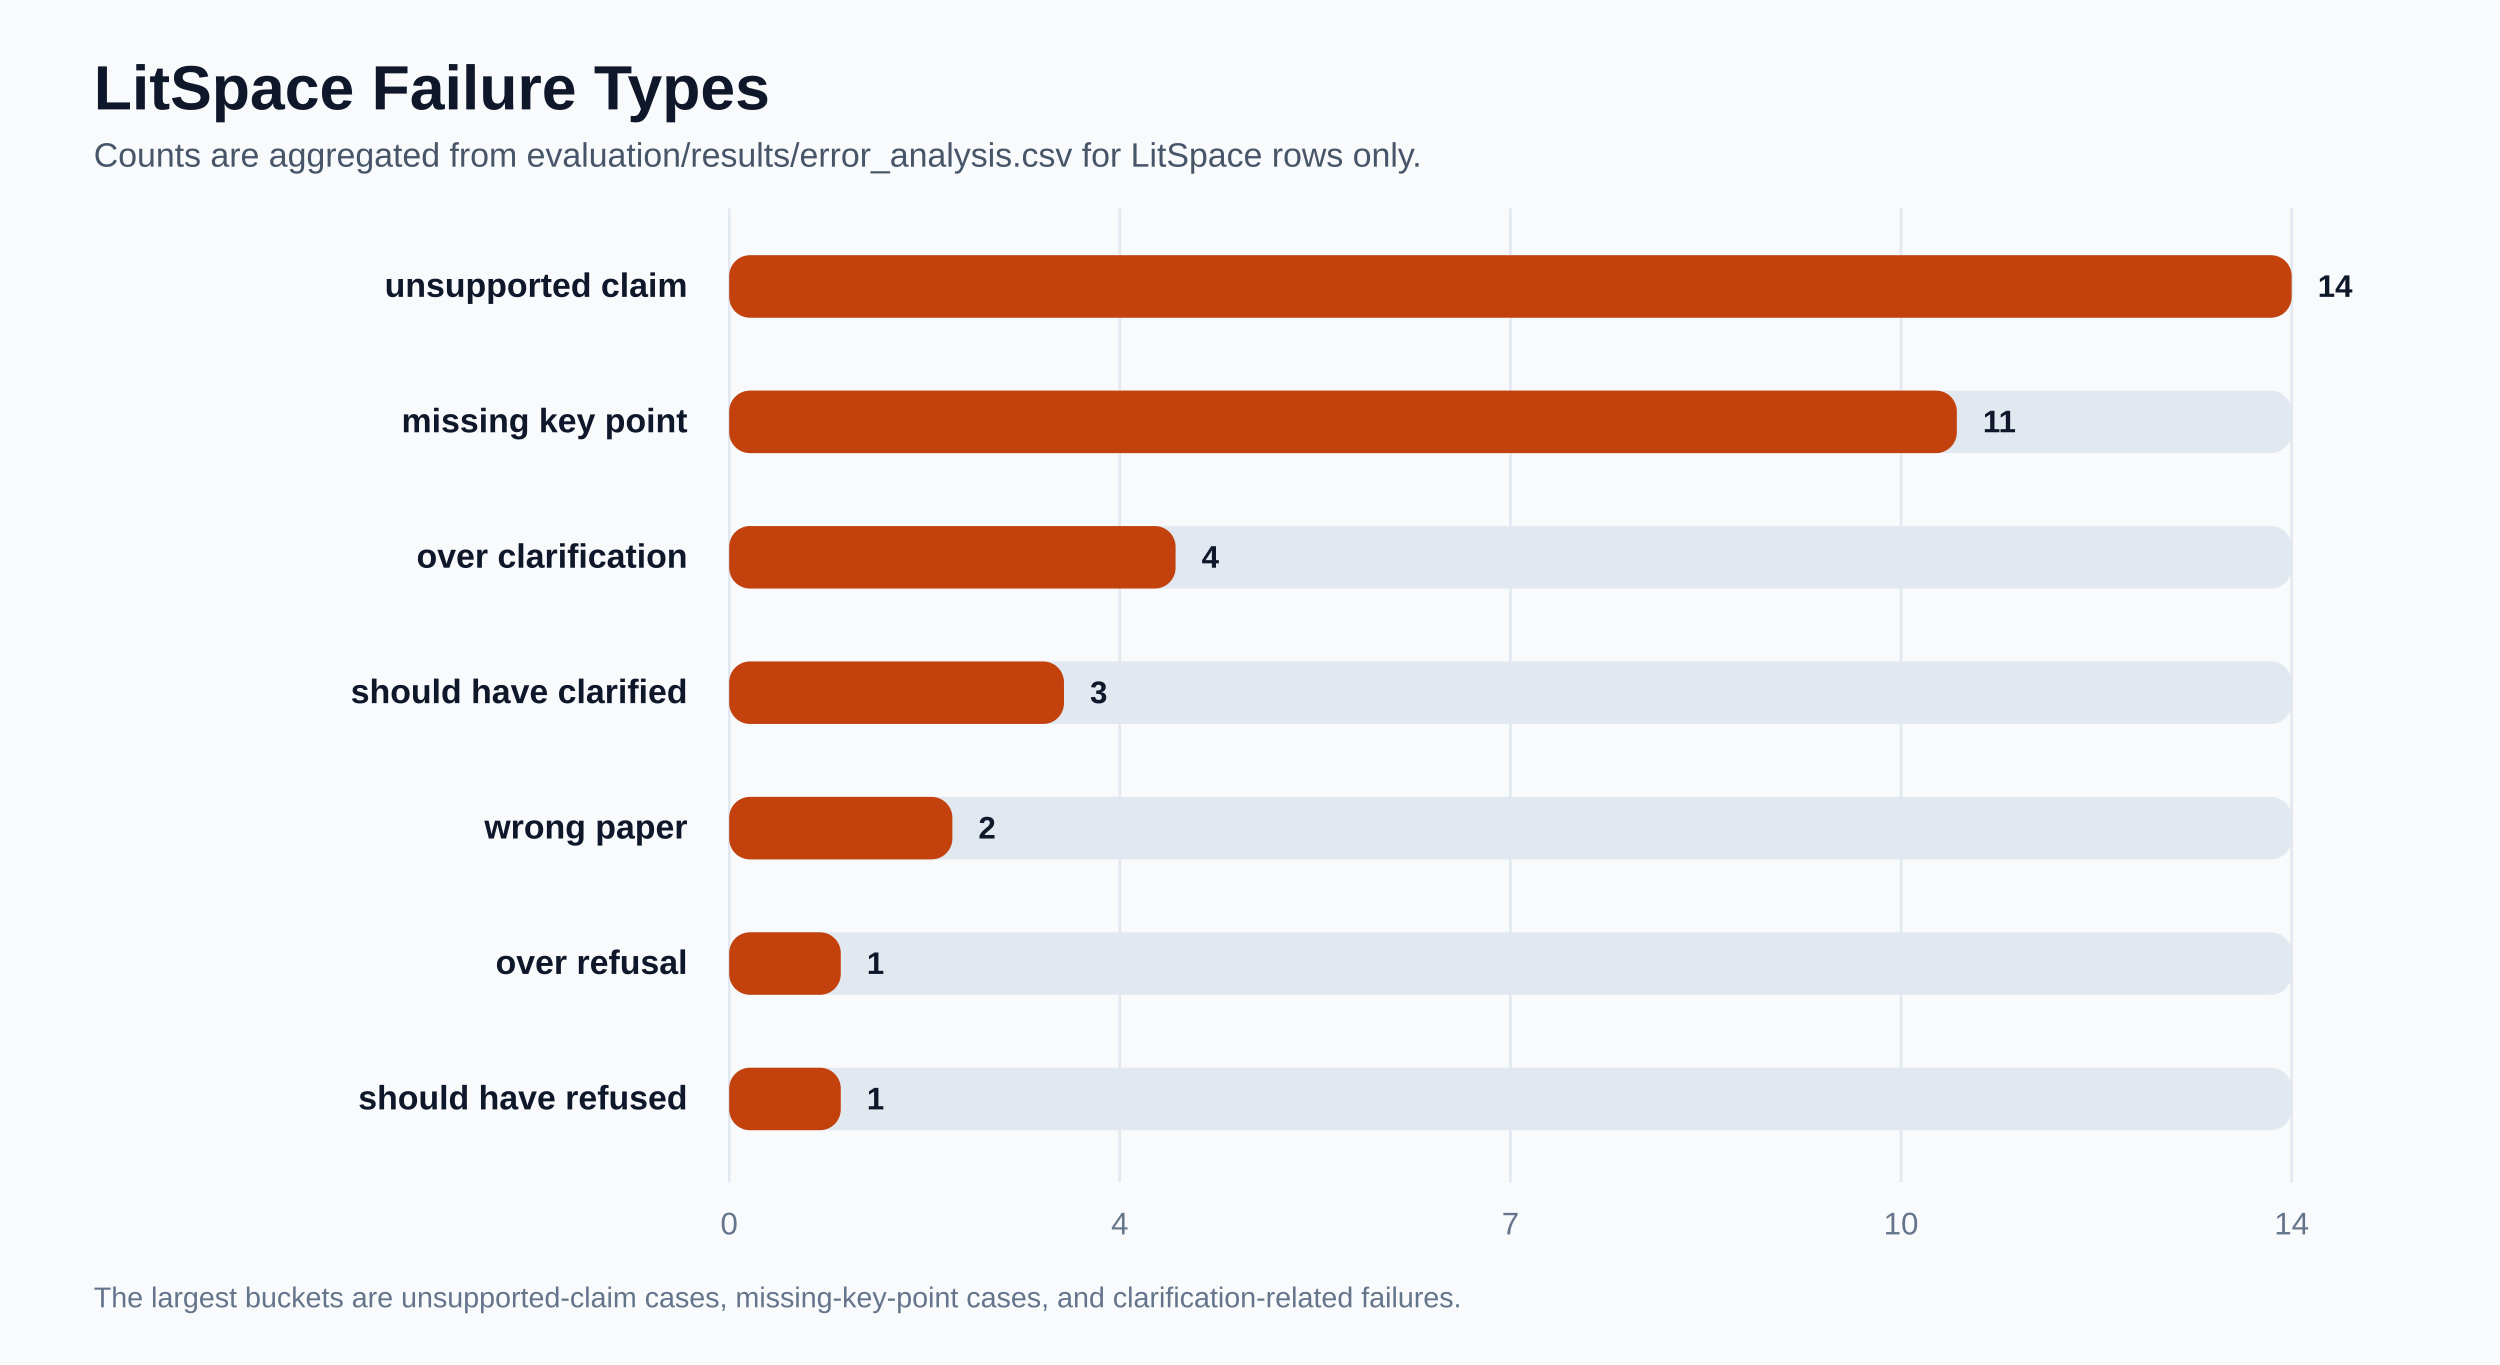
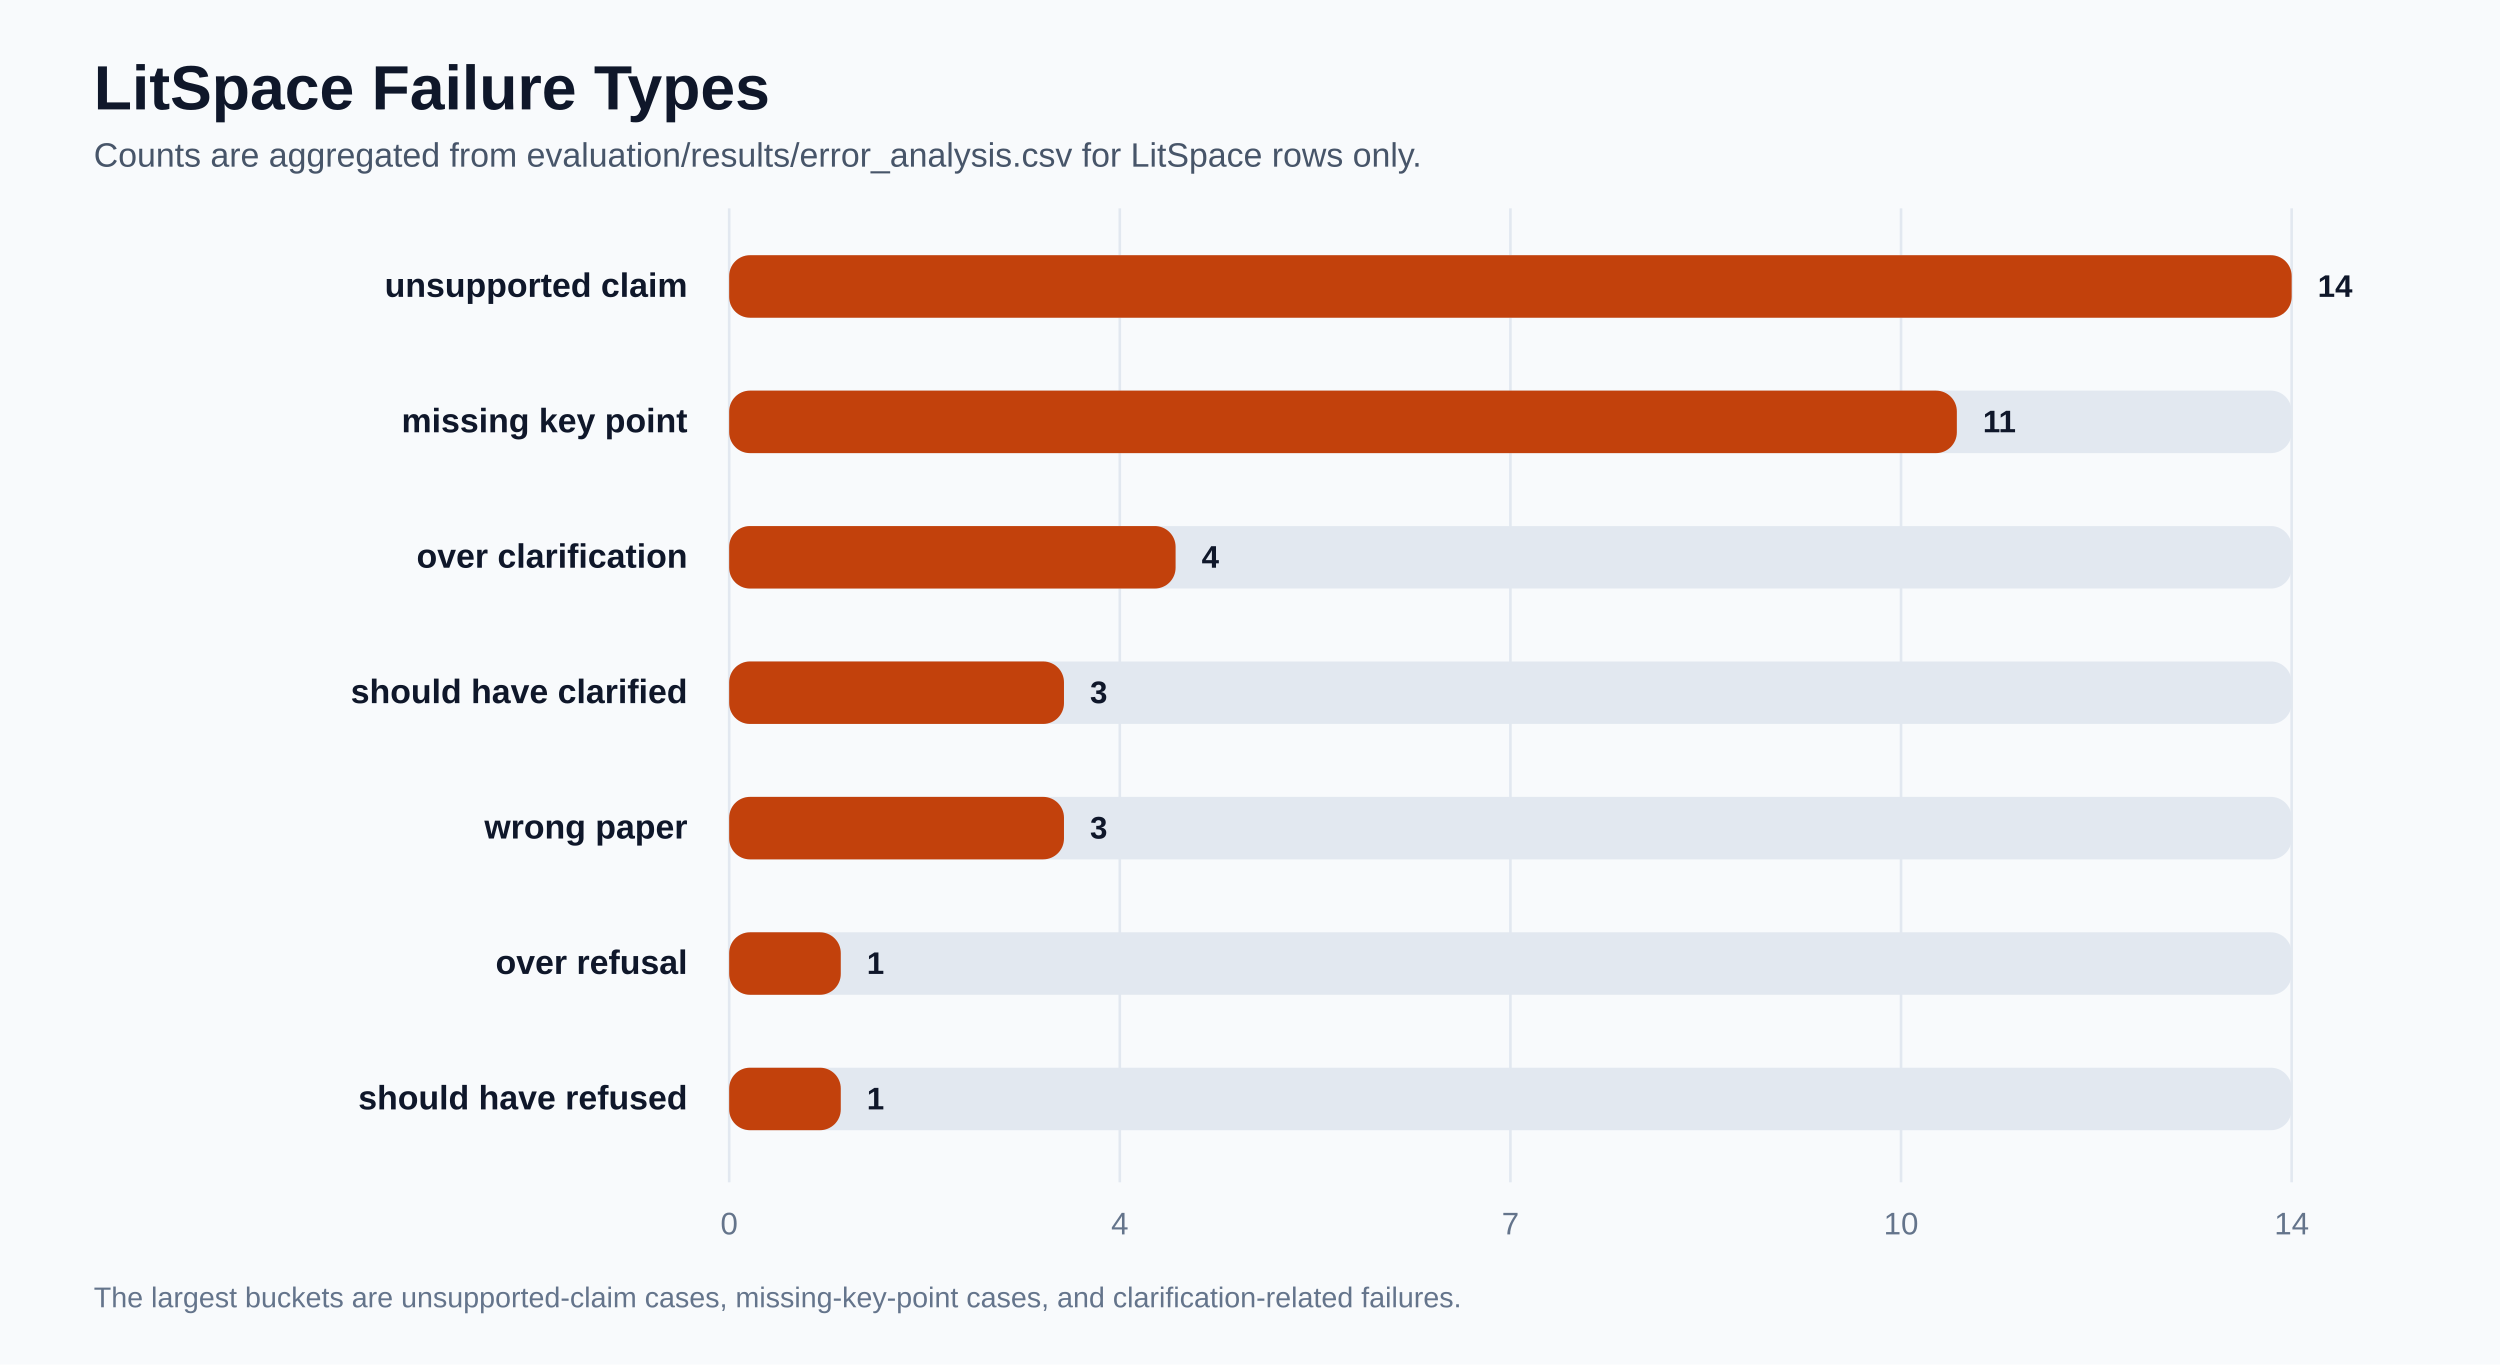
<svg xmlns="http://www.w3.org/2000/svg" width="960" height="524" viewBox="0 0 960 524" role="img">
  <style>.title{font:700 24px Arial,sans-serif;fill:#0f172a;}.subtitle{font:400 13px Arial,sans-serif;fill:#475569;}.label{font:600 13px Arial,sans-serif;fill:#0f172a;}.tick{font:400 12px Arial,sans-serif;fill:#64748b;}.value{font:700 12px Arial,sans-serif;fill:#0f172a;}.foot{font:400 11px Arial,sans-serif;fill:#64748b;}</style>
  <rect x="0" y="0" width="960" height="524" fill="#f8fafc" />
  <text x="36" y="42" class="title">LitSpace Failure Types</text>
  <text x="36" y="64" class="subtitle">Counts are aggregated from evaluation/results/error_analysis.csv for LitSpace rows only.</text>
  <line x1="280.00" y1="80" x2="280.00" y2="454" stroke="#e2e8f0" stroke-width="1" />
  <text x="280.00" y="474" class="tick" text-anchor="middle">0</text>
  <line x1="430.00" y1="80" x2="430.00" y2="454" stroke="#e2e8f0" stroke-width="1" />
  <text x="430.00" y="474" class="tick" text-anchor="middle">4</text>
  <line x1="580.00" y1="80" x2="580.00" y2="454" stroke="#e2e8f0" stroke-width="1" />
  <text x="580.00" y="474" class="tick" text-anchor="middle">7</text>
  <line x1="730.00" y1="80" x2="730.00" y2="454" stroke="#e2e8f0" stroke-width="1" />
  <text x="730.00" y="474" class="tick" text-anchor="middle">10</text>
  <line x1="880.00" y1="80" x2="880.00" y2="454" stroke="#e2e8f0" stroke-width="1" />
  <text x="880.00" y="474" class="tick" text-anchor="middle">14</text>
  <text x="264" y="114" class="label" text-anchor="end">unsupported claim</text>
  <rect x="280" y="98" width="600" height="24" rx="8" fill="#e2e8f0" />
  <rect x="280" y="98" width="600.00" height="24" rx="8" fill="#c2410c" />
  <text x="890.00" y="114" class="value">14</text>
  <text x="264" y="166" class="label" text-anchor="end">missing key point</text>
  <rect x="280" y="150" width="600" height="24" rx="8" fill="#e2e8f0" />
  <rect x="280" y="150" width="471.43" height="24" rx="8" fill="#c2410c" />
  <text x="761.43" y="166" class="value">11</text>
  <text x="264" y="218" class="label" text-anchor="end">over clarification</text>
  <rect x="280" y="202" width="600" height="24" rx="8" fill="#e2e8f0" />
  <rect x="280" y="202" width="171.43" height="24" rx="8" fill="#c2410c" />
  <text x="461.43" y="218" class="value">4</text>
  <text x="264" y="270" class="label" text-anchor="end">should have clarified</text>
  <rect x="280" y="254" width="600" height="24" rx="8" fill="#e2e8f0" />
  <rect x="280" y="254" width="128.57" height="24" rx="8" fill="#c2410c" />
  <text x="418.57" y="270" class="value">3</text>
  <text x="264" y="322" class="label" text-anchor="end">wrong paper</text>
  <rect x="280" y="306" width="600" height="24" rx="8" fill="#e2e8f0" />
-   <rect x="280" y="306" width="85.71" height="24" rx="8" fill="#c2410c" />
-   <text x="375.71" y="322" class="value">2</text>
+   <rect x="280" y="306" width="128.57" height="24" rx="8" fill="#c2410c" />
+   <text x="418.57" y="322" class="value">3</text>
  <text x="264" y="374" class="label" text-anchor="end">over refusal</text>
  <rect x="280" y="358" width="600" height="24" rx="8" fill="#e2e8f0" />
  <rect x="280" y="358" width="42.86" height="24" rx="8" fill="#c2410c" />
  <text x="332.86" y="374" class="value">1</text>
  <text x="264" y="426" class="label" text-anchor="end">should have refused</text>
  <rect x="280" y="410" width="600" height="24" rx="8" fill="#e2e8f0" />
  <rect x="280" y="410" width="42.86" height="24" rx="8" fill="#c2410c" />
  <text x="332.86" y="426" class="value">1</text>
  <text x="36" y="502" class="foot">The largest buckets are unsupported-claim cases, missing-key-point cases, and clarification-related failures.</text>
</svg>
